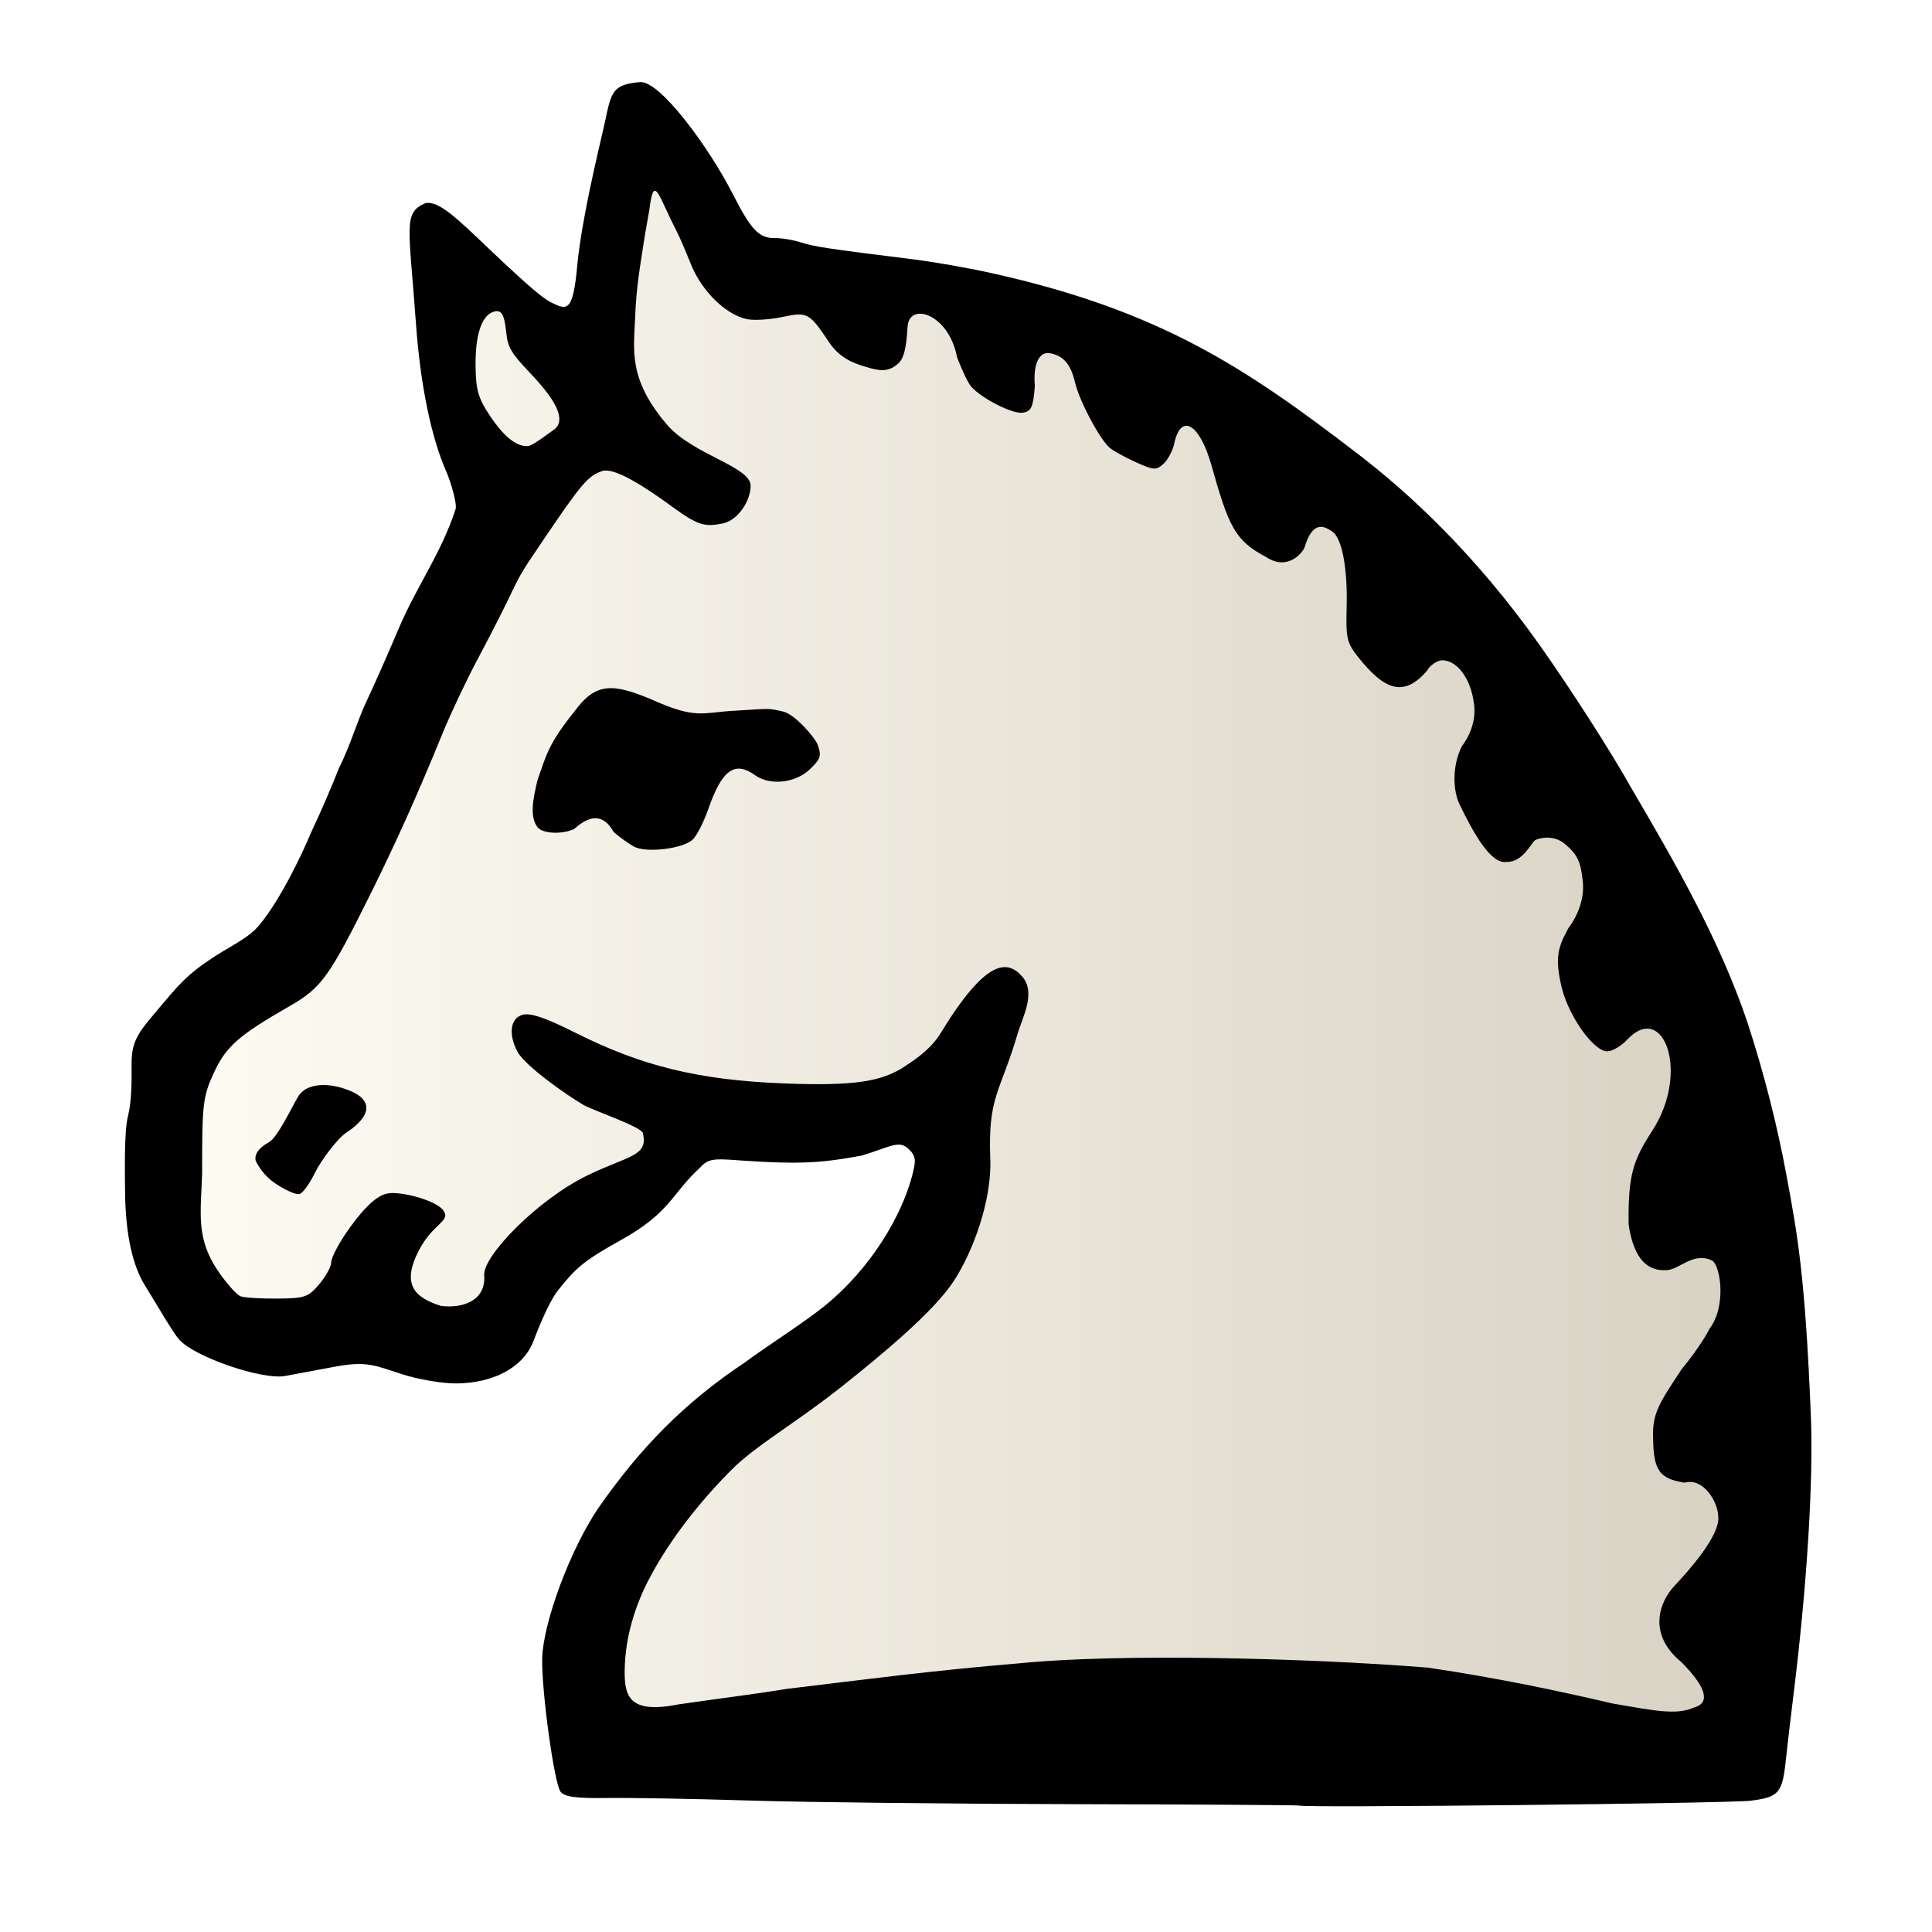
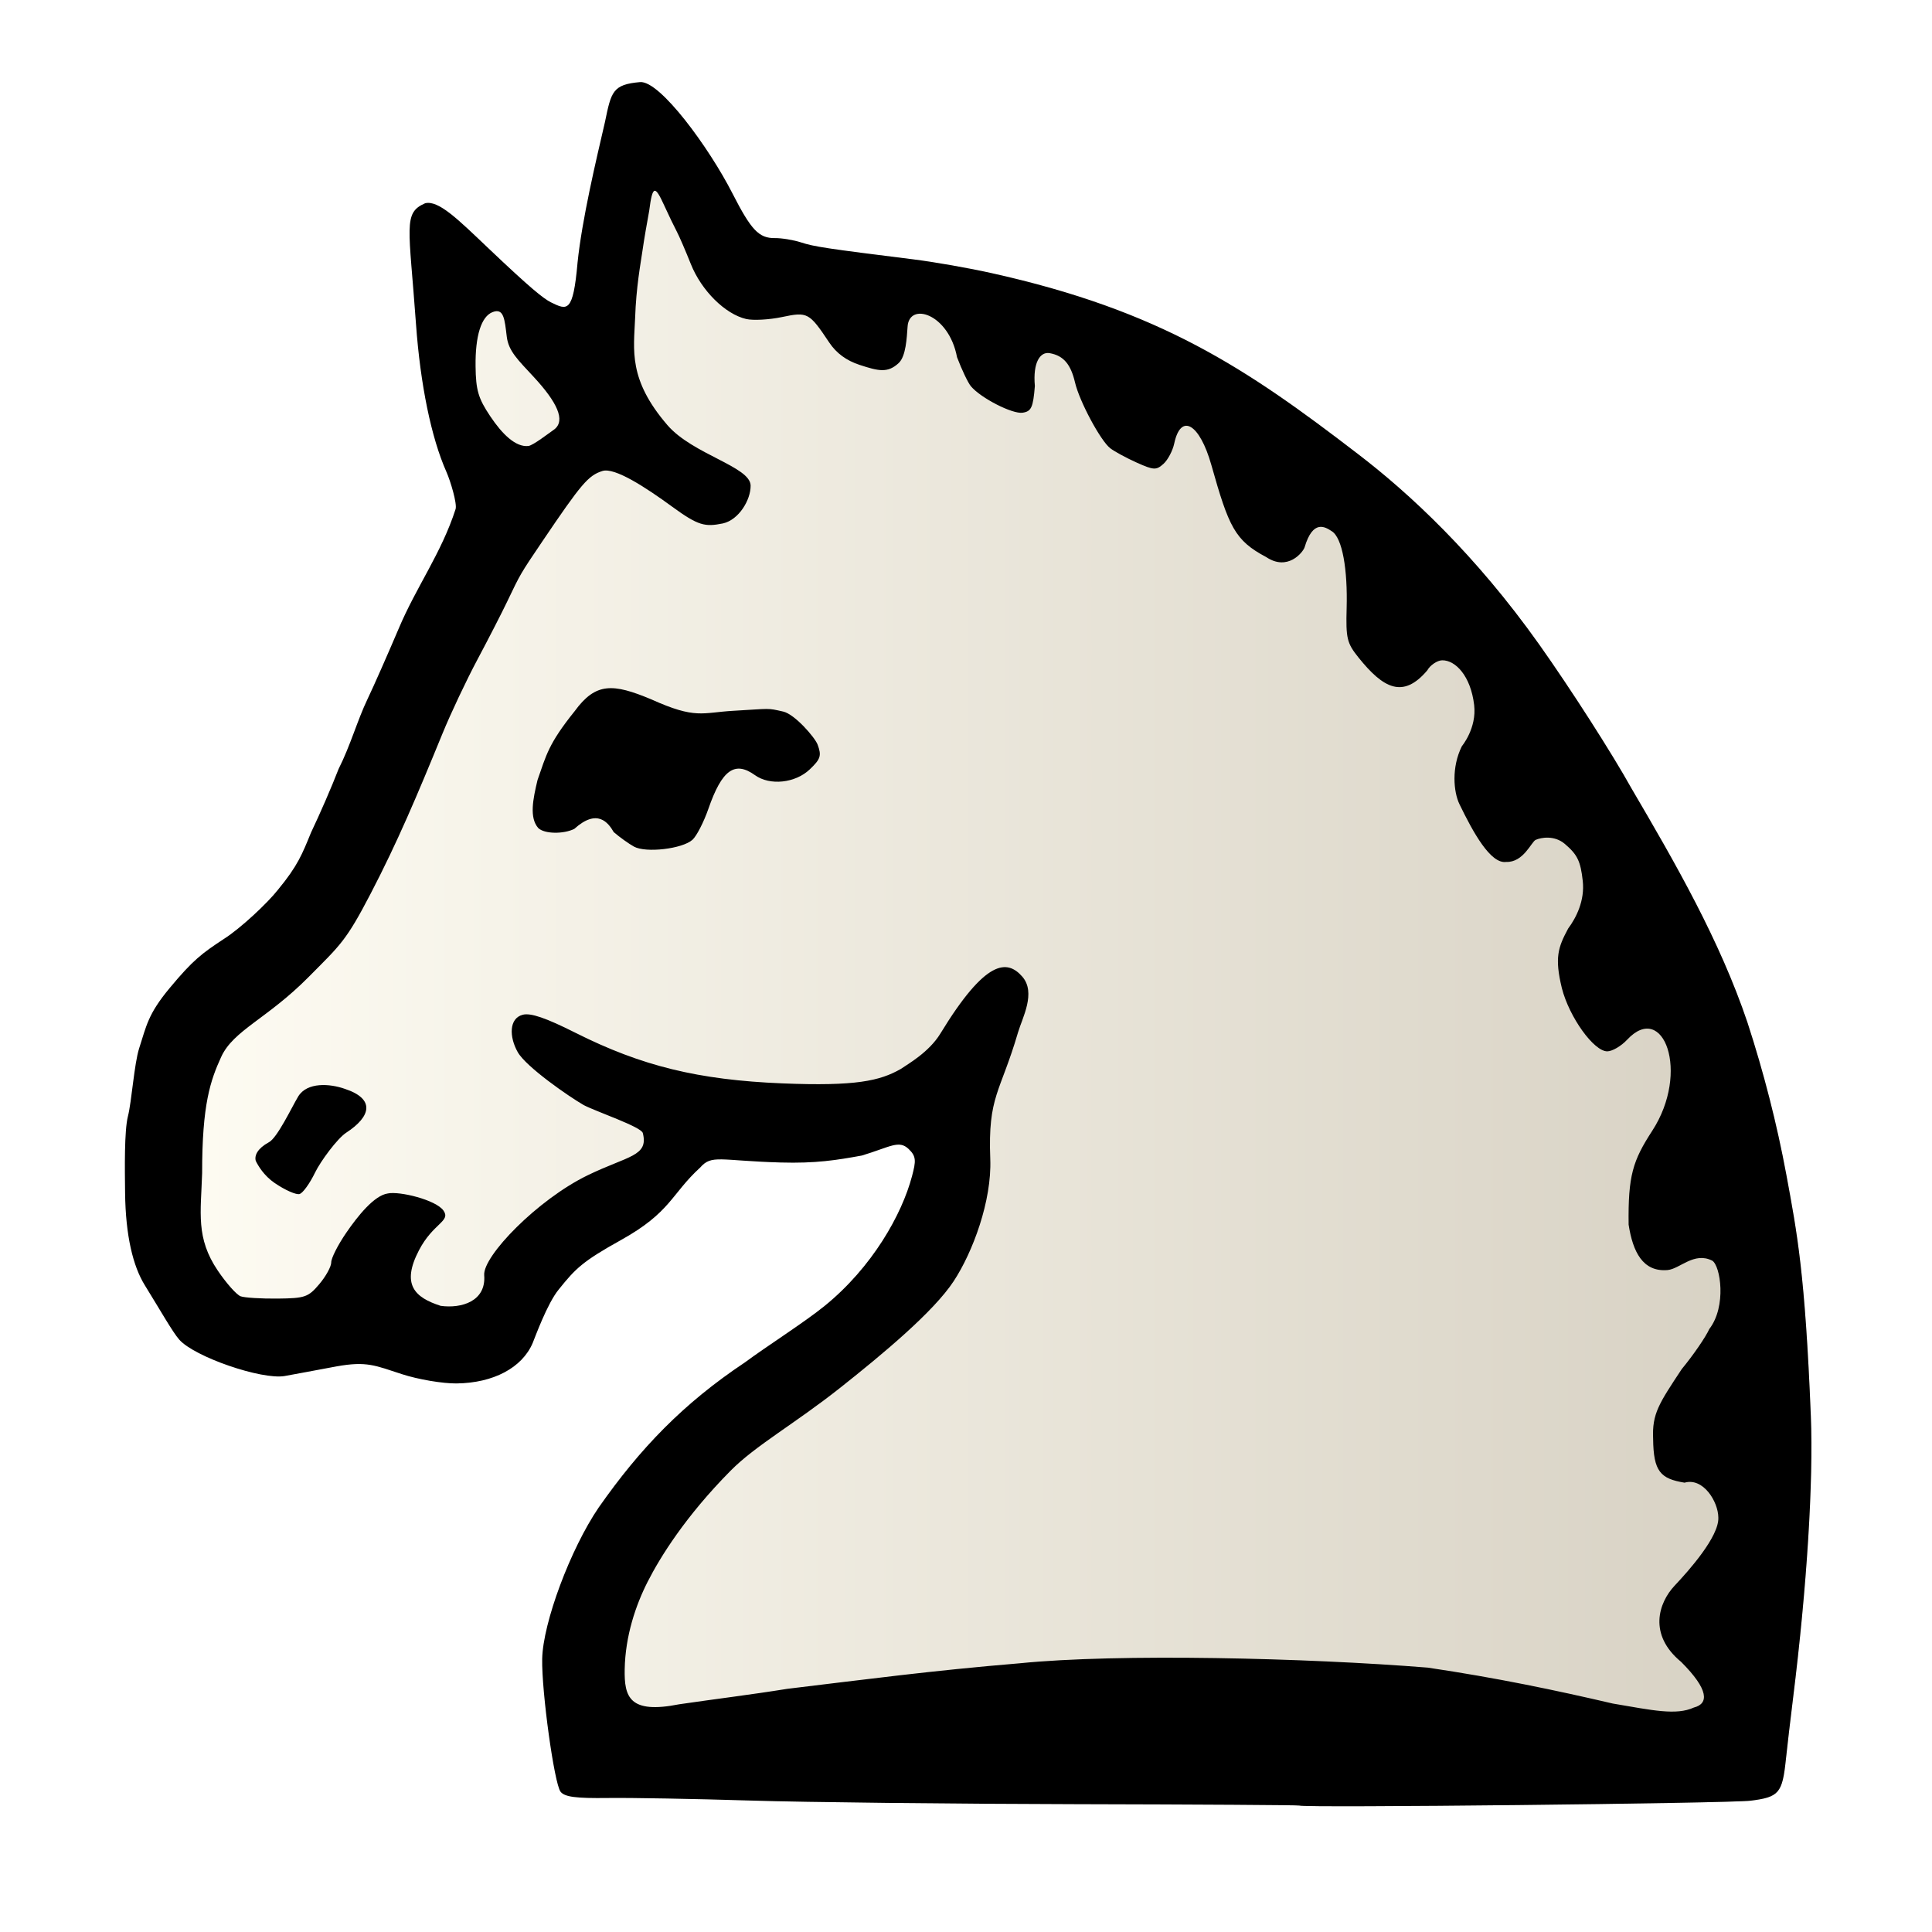
<svg xmlns="http://www.w3.org/2000/svg" xmlns:xlink="http://www.w3.org/1999/xlink" version="1.0" width="300pt" height="300pt" viewBox="0 0 300 300" preserveAspectRatio="xMidYMid meet" id="svg2">
  <defs id="defs12">
    <linearGradient id="linearGradient822">
      <stop style="stop-color:#fffdf4;stop-opacity:1" offset="0" id="stop818" />
      <stop style="stop-color:#d6d0c2;stop-opacity:1" offset="1" id="stop820" />
    </linearGradient>
    <linearGradient xlink:href="#linearGradient822" id="linearGradient824" x1="19.389" y1="146.61" x2="281.273" y2="146.61" gradientUnits="userSpaceOnUse" />
  </defs>
-   <path style="display:inline;fill:url(#linearGradient824);fill-opacity:1;stroke-width:0.719" d="m 201.782,280.366 c -0.088,-0.079 -15.753,-0.176 -34.812,-0.217 -19.058,-0.04 -41.712,-0.292 -50.342,-0.559 -8.629,-0.268 -18.632,-0.448 -22.228,-0.401 -5.01,0.066 -6.73,-0.163 -7.359,-0.979 -0.975,-1.266 -2.953,-15.577 -2.849,-20.623 0.115,-5.618 4.391,-17.074 8.77,-23.496 6.483,-9.261 13.183,-16.186 22.711,-22.538 3.315,-2.462 9.231,-6.217 12.363,-8.758 7.407,-6.011 12.008,-14.201 13.584,-20.164 0.615,-2.325 0.687,-3.065 -0.524,-4.216 -1.522,-1.447 -2.821,-0.333 -7.262,1.013 -3.896,0.709 -7.104,1.243 -12.662,1.081 -9.448,-0.275 -10.649,-1.272 -12.451,0.787 -4.509,4.116 -4.541,6.945 -12.299,11.256 -5.961,3.313 -7.053,4.426 -9.647,7.658 -1.808,2.182 -3.745,7.587 -4.064,8.335 -1.638,3.845 -6.115,6.213 -11.829,6.274 -2.143,0.023 -5.941,-0.621 -8.44,-1.432 -4.175,-1.355 -5.493,-2.065 -10.21,-1.21 -2.823,0.512 -6.741,1.277 -8.053,1.495 -3.565,0.594 -13.956,-2.957 -16.346,-5.656 -1.021,-1.153 -3.016,-4.684 -5.358,-8.465 -1.811,-2.924 -2.973,-7.641 -3.052,-14.323 -0.045,-3.73 -0.132,-9.644 0.444,-11.901 0.575,-2.253 0.593,-5.484 0.564,-7.996 -0.049,-4.094 1.372,-5.305 4.719,-9.331 3.67,-4.413 5.012,-5.391 8.434,-7.645 2.61,-1.654 5.22,-2.84 6.805,-4.861 3.124,-3.783 6.54,-10.884 7.908,-14.218 1.392,-2.922 3.202,-7.079 4.277,-9.865 1.865,-3.704 2.905,-7.539 4.491,-10.849 0.985,-2.047 3.231,-7.167 4.817,-10.89 2.767,-6.583 6.637,-11.725 8.862,-18.617 0.255,-0.861 -0.776,-4.325 -1.43,-5.799 C 66.97,67.979 65.27,59.713 64.598,50.337 63.505,35.09 62.562,33.07 66.011,31.564 c 2.091,-0.521 5.134,2.527 9.798,6.958 6.661,6.33 8.535,7.798 9.724,8.418 2.553,1.248 3.461,1.705 4.15,-6.164 0.689,-6.705 2.875,-15.862 4.26,-21.845 0.971,-4.686 1.173,-5.81 5.443,-6.181 3.081,-0.267 10.714,10.159 14.353,17.293 2.895,5.675 4.107,6.955 6.561,6.929 1.081,-0.012 2.922,0.291 4.09,0.672 2.021,0.66 3.878,0.94 17.466,2.635 3.215,0.401 8.642,1.355 12.062,2.12 26.296,5.833 39.594,14.772 56.885,28.055 8.039,6.135 18.307,15.666 28.215,29.639 4.861,6.856 11.305,16.907 14.32,22.336 6.865,11.698 13.699,23.577 18.003,36.334 2.535,7.779 4.576,15.751 6.05,23.696 1.679,9.075 2.906,15.394 3.794,37.405 0.413,10.237 -0.615,26.575 -2.756,43.795 -0.413,3.32 -0.918,7.635 -1.123,9.587 -0.545,5.194 -1.074,5.81 -5.455,6.362 -3.348,0.422 -69.643,1.139 -70.067,0.759 z" id="path816" />
-   <path id="path817" d="m 201.782,280.366 c -0.088,-0.079 -15.753,-0.176 -34.812,-0.217 -19.058,-0.04 -41.712,-0.292 -50.342,-0.559 -8.629,-0.268 -18.632,-0.448 -22.228,-0.401 -5.01,0.066 -6.73,-0.163 -7.359,-0.979 -0.975,-1.266 -2.953,-15.577 -2.849,-20.623 0.115,-5.618 4.391,-17.074 8.77,-23.496 6.483,-9.261 13.183,-16.186 22.711,-22.538 3.315,-2.462 9.231,-6.217 12.363,-8.758 7.407,-6.011 12.008,-14.201 13.584,-20.164 0.615,-2.325 0.687,-3.065 -0.524,-4.216 -1.522,-1.447 -2.821,-0.333 -7.262,1.013 -3.896,0.709 -7.104,1.243 -12.662,1.081 -9.448,-0.275 -10.649,-1.272 -12.451,0.787 -4.509,4.116 -4.541,6.945 -12.299,11.256 -5.961,3.313 -7.053,4.426 -9.647,7.658 -1.808,2.182 -3.745,7.587 -4.064,8.335 -1.638,3.845 -6.115,6.213 -11.829,6.274 -2.143,0.023 -5.941,-0.621 -8.44,-1.432 -4.175,-1.355 -5.493,-2.065 -10.21,-1.21 -2.823,0.512 -6.741,1.277 -8.053,1.495 -3.565,0.594 -13.956,-2.957 -16.346,-5.656 -1.021,-1.153 -3.016,-4.684 -5.358,-8.465 -1.811,-2.924 -2.973,-7.641 -3.052,-14.323 -0.045,-3.73 -0.132,-9.644 0.444,-11.901 0.575,-2.253 0.593,-5.484 0.564,-7.996 -0.049,-4.094 1.372,-5.305 4.719,-9.331 3.67,-4.413 5.012,-5.391 8.434,-7.645 2.61,-1.654 5.22,-2.84 6.805,-4.861 3.124,-3.783 6.54,-10.884 7.908,-14.218 1.392,-2.922 3.202,-7.079 4.277,-9.865 1.865,-3.704 2.905,-7.539 4.491,-10.849 0.985,-2.047 3.231,-7.167 4.817,-10.89 2.767,-6.583 6.637,-11.725 8.862,-18.617 0.255,-0.861 -0.776,-4.325 -1.43,-5.799 C 66.97,67.979 65.27,59.713 64.598,50.337 63.505,35.09 62.562,33.07 66.011,31.564 c 2.091,-0.521 5.134,2.527 9.798,6.958 6.661,6.33 8.535,7.798 9.724,8.418 2.553,1.248 3.461,1.705 4.15,-6.164 0.689,-6.705 2.875,-15.862 4.26,-21.845 0.971,-4.686 1.173,-5.81 5.443,-6.181 3.081,-0.267 10.714,10.159 14.353,17.293 2.895,5.675 4.107,6.955 6.561,6.929 1.081,-0.012 2.922,0.291 4.09,0.672 2.021,0.66 3.878,0.94 17.466,2.635 3.215,0.401 8.642,1.355 12.062,2.12 26.296,5.833 39.594,14.772 56.885,28.055 8.039,6.135 18.307,15.666 28.215,29.639 4.861,6.856 11.305,16.907 14.32,22.336 6.865,11.698 13.699,23.577 18.003,36.334 2.535,7.779 4.576,15.751 6.05,23.696 1.679,9.075 2.906,15.394 3.794,37.405 0.413,10.237 -0.615,26.575 -2.756,43.795 -0.413,3.32 -0.918,7.635 -1.123,9.587 -0.545,5.194 -1.074,5.81 -5.455,6.362 -3.348,0.422 -69.643,1.139 -70.067,0.759 z m 61.243,-15.222 c 2.322,-0.591 2.363,-2.747 -1.976,-7.083 -5.142,-4.232 -3.524,-9.18 -0.994,-11.862 2.092,-2.218 6.915,-7.595 6.767,-10.573 -0.022,-2.439 -2.34,-6.235 -5.246,-5.397 -3.736,-0.61 -4.827,-1.72 -4.879,-6.806 -0.173,-3.92 0.906,-5.475 4.438,-10.823 1.787,-2.165 3.715,-4.968 4.284,-6.229 2.724,-3.523 1.735,-9.833 0.455,-10.619 -2.821,-1.417 -5.004,1.27 -6.921,1.46 -3.865,0.337 -5.408,-2.842 -6.061,-7.049 -0.096,-7.609 0.643,-9.92 3.665,-14.573 5.919,-9.111 1.728,-20.178 -3.895,-14.144 -0.918,0.985 -2.302,1.798 -3.076,1.806 -2.084,0.022 -5.911,-5.298 -7.06,-9.809 -1.148,-4.737 -0.599,-6.326 0.973,-9.253 1.256,-1.692 2.609,-4.35 2.27,-7.407 -0.34,-3.069 -0.834,-4.086 -2.789,-5.746 -1.621,-1.376 -3.705,-0.991 -4.524,-0.62 -0.661,0.299 -1.898,3.524 -4.564,3.422 -2.422,0.37 -5.147,-4.584 -7.266,-8.962 -0.932,-1.925 -1.26,-5.741 0.374,-9.013 0,0 2.332,-2.782 1.906,-6.386 -0.534,-4.52 -2.9,-6.969 -4.96,-6.947 -0.779,0.008 -1.9,0.784 -2.315,1.56 -3.766,4.451 -6.827,2.811 -10.681,-1.988 -1.8,-2.242 -1.974,-2.964 -1.844,-7.676 0.163,-5.908 -0.64,-10.936 -2.325,-11.95 -0.981,-0.639 -2.898,-1.901 -4.208,2.52 -0.263,0.762 -2.608,3.742 -5.958,1.504 -4.882,-2.582 -5.806,-4.695 -8.521,-14.31 -1.802,-6.381 -4.73,-8.149 -5.76,-3.324 -0.241,1.128 -0.993,2.551 -1.672,3.162 -1.117,1.006 -1.511,0.987 -4.156,-0.198 -1.607,-0.72 -3.455,-1.722 -4.107,-2.227 -1.511,-1.17 -4.78,-7.272 -5.469,-10.21 -0.648,-2.76 -1.734,-4.169 -3.935,-4.556 -1.466,-0.257 -2.634,1.41 -2.302,5.106 -0.272,3.336 -0.549,3.939 -1.902,4.141 -1.587,0.237 -6.515,-2.286 -8.036,-4.115 -0.446,-0.536 -1.412,-2.564 -2.148,-4.506 -1.286,-6.809 -7.493,-8.659 -7.683,-4.674 -0.12,1.622 -0.241,4.524 -1.37,5.578 -1.714,1.602 -3.142,1.25 -6.074,0.292 -2.051,-0.67 -3.607,-1.815 -4.71,-3.465 -3.124,-4.676 -3.359,-4.803 -7.349,-3.963 -1.98,0.417 -4.482,0.553 -5.559,0.302 -3.271,-0.761 -6.951,-4.42 -8.595,-8.547 -0.838,-2.104 -1.827,-4.388 -2.196,-5.076 -0.369,-0.687 -1.233,-2.48 -1.919,-3.984 -1.44,-3.157 -1.828,-3.235 -2.343,0.799 -0.396,2.198 -0.742,4.105 -1.051,6.239 -0.286,1.975 -0.976,5.607 -1.137,10.41 -0.208,5.002 -1.097,9.539 5.011,16.632 3.928,4.561 12.89,6.446 12.925,9.393 0.026,2.218 -1.824,5.32 -4.297,5.876 -2.787,0.562 -3.815,0.374 -7.878,-2.592 -4.074,-2.975 -8.93,-6.158 -10.848,-5.546 -2.185,0.697 -3.239,1.932 -9.315,10.923 -3.435,5.083 -3.371,4.973 -5.482,9.391 -0.843,1.764 -2.923,5.816 -4.622,9.004 -1.699,3.187 -4.124,8.32 -5.387,11.406 -4.017,9.811 -7.149,16.793 -11.149,24.856 -6.439,12.979 -7.667,14.685 -12.611,17.516 -7.936,4.545 -9.911,6.293 -11.806,10.446 -1.659,3.636 -1.789,4.776 -1.775,15.487 -0.198,6.189 -1.002,10.058 2.435,15.138 1.331,1.967 2.926,3.759 3.544,3.982 0.618,0.223 3.202,0.383 5.741,0.356 4.26,-0.046 4.761,-0.22 6.479,-2.252 1.024,-1.211 1.856,-2.73 1.848,-3.374 -0.008,-0.645 1.034,-2.703 2.316,-4.574 1.768,-2.582 4.342,-5.82 6.465,-6.123 1.782,-0.388 7.475,0.983 8.65,2.66 1.175,1.677 -1.598,1.917 -3.812,6.168 -2.777,5.333 -0.645,7.33 3.378,8.623 3.225,0.44 7.077,-0.698 6.755,-4.759 -0.234,-2.957 8.289,-11.738 16.051,-15.509 6.287,-3.055 9.504,-2.937 8.579,-6.565 -0.246,-0.966 -7.169,-3.3 -9.172,-4.338 -2.308,-1.332 -8.947,-5.922 -10.251,-8.227 -1.334,-2.359 -1.375,-5.254 0.787,-5.806 1.231,-0.314 3.585,0.492 8.17,2.799 10.273,5.169 19.102,7.328 32.147,7.86 11.412,0.465 15.124,-0.39 18.368,-2.234 1.097,-0.757 4.384,-2.593 6.158,-5.504 7.056,-11.58 10.372,-11.515 12.708,-8.849 2.196,2.506 0.005,6.421 -0.654,8.673 -2.775,9.479 -4.689,9.822 -4.308,19.656 0.252,6.507 -2.725,14.474 -5.68,18.971 -3.124,4.755 -11.019,11.323 -17.606,16.539 -7.087,5.612 -13.149,8.962 -17.03,12.886 -7.042,7.118 -10.945,13.434 -12.882,17.242 -1.853,3.644 -3.472,8.4 -3.569,13.599 -0.08,4.303 0.721,6.974 8.471,5.433 5.531,-0.81 11.177,-1.495 16.771,-2.397 12.171,-1.461 22.311,-2.82 36.103,-3.969 15.355,-1.545 44.548,-0.835 63.353,0.675 10.705,1.586 19.875,3.511 28.733,5.578 6.208,1.056 9.843,1.868 12.588,0.62 z M 42.627,183.681 c -1.646,-1.132 -2.558,-2.681 -2.913,-3.423 -0.235,-0.843 0.284,-1.93 2.018,-2.878 1.318,-0.664 3.559,-5.431 4.575,-7.123 1.38,-2.256 4.924,-2.007 7.257,-1.173 4.667,1.539 4.112,4.248 0.196,6.8 -1.388,0.905 -3.986,4.438 -4.832,6.181 -0.844,1.74 -1.879,3.142 -2.378,3.334 -0.499,0.192 -2.277,-0.587 -3.924,-1.72 z m 55.818,-52.219 c -0.808,-0.445 -2.222,-1.458 -3.144,-2.251 -0.84,-1.45 -2.532,-3.753 -6.13,-0.498 -1.672,0.819 -4.606,0.802 -5.587,-0.131 -1.411,-1.604 -0.84,-4.448 -0.113,-7.475 1.359,-3.849 1.665,-5.581 5.767,-10.682 3.269,-4.478 5.935,-4.325 11.904,-1.824 6.938,3.129 7.854,2.046 12.737,1.771 5.896,-0.333 5.159,-0.463 7.73,0.119 1.817,0.411 4.944,4.04 5.349,5.131 0.638,1.715 0.473,2.235 -1.222,3.85 -2.244,2.138 -6.191,2.554 -8.5,0.896 -3.151,-2.263 -5.132,-0.834 -7.237,5.222 -0.72,2.07 -1.832,4.234 -2.472,4.81 -1.571,1.414 -7.24,2.077 -9.082,1.062 z M 86.097,66.657 c 1.729,-1.375 0.447,-4.168 -3.223,-8.13 -2.476,-2.673 -3.911,-4.011 -4.184,-6.256 -0.331,-2.714 -0.45,-4.483 -2.2,-3.808 -1.759,0.678 -2.701,3.672 -2.644,8.407 0.044,3.712 0.417,4.982 2.28,7.766 1.862,2.783 3.944,4.824 5.913,4.618 0.728,-0.081 3.175,-1.982 4.059,-2.598 z" style="display:inline;fill:#000000;fill-opacity:1;stroke-width:0.719" />
+   <path id="path817" d="m 201.782,280.366 c -0.088,-0.079 -15.753,-0.176 -34.812,-0.217 -19.058,-0.04 -41.712,-0.292 -50.342,-0.559 -8.629,-0.268 -18.632,-0.448 -22.228,-0.401 -5.01,0.066 -6.73,-0.163 -7.359,-0.979 -0.975,-1.266 -2.953,-15.577 -2.849,-20.623 0.115,-5.618 4.391,-17.074 8.77,-23.496 6.483,-9.261 13.183,-16.186 22.711,-22.538 3.315,-2.462 9.231,-6.217 12.363,-8.758 7.407,-6.011 12.008,-14.201 13.584,-20.164 0.615,-2.325 0.687,-3.065 -0.524,-4.216 -1.522,-1.447 -2.821,-0.333 -7.262,1.013 -3.896,0.709 -7.104,1.243 -12.662,1.081 -9.448,-0.275 -10.649,-1.272 -12.451,0.787 -4.509,4.116 -4.541,6.945 -12.299,11.256 -5.961,3.313 -7.053,4.426 -9.647,7.658 -1.808,2.182 -3.745,7.587 -4.064,8.335 -1.638,3.845 -6.115,6.213 -11.829,6.274 -2.143,0.023 -5.941,-0.621 -8.44,-1.432 -4.175,-1.355 -5.493,-2.065 -10.21,-1.21 -2.823,0.512 -6.741,1.277 -8.053,1.495 -3.565,0.594 -13.956,-2.957 -16.346,-5.656 -1.021,-1.153 -3.016,-4.684 -5.358,-8.465 -1.811,-2.924 -2.973,-7.641 -3.052,-14.323 -0.045,-3.73 -0.132,-9.644 0.444,-11.901 0.575,-2.253 0.972,-8.161 1.743,-10.551 1.131,-3.504 1.372,-5.305 4.719,-9.331 3.67,-4.413 5.012,-5.391 8.434,-7.645 2.61,-1.654 6.792,-5.592 8.378,-7.613 3.124,-3.783 3.788,-5.576 5.156,-8.91 1.392,-2.922 3.202,-7.079 4.277,-9.865 1.865,-3.704 2.905,-7.539 4.491,-10.849 0.985,-2.047 3.231,-7.167 4.817,-10.89 2.767,-6.583 6.637,-11.725 8.862,-18.617 0.255,-0.861 -0.776,-4.325 -1.43,-5.799 C 66.97,67.979 65.27,59.713 64.598,50.337 63.505,35.09 62.562,33.07 66.011,31.564 c 2.091,-0.521 5.134,2.527 9.798,6.958 6.661,6.33 8.535,7.798 9.724,8.418 2.553,1.248 3.461,1.705 4.15,-6.164 0.689,-6.705 2.875,-15.862 4.26,-21.845 0.971,-4.686 1.173,-5.81 5.443,-6.181 3.081,-0.267 10.714,10.159 14.353,17.293 2.895,5.675 4.107,6.955 6.561,6.929 1.081,-0.012 2.922,0.291 4.09,0.672 2.021,0.66 3.878,0.94 17.466,2.635 3.215,0.401 8.642,1.355 12.062,2.12 26.296,5.833 39.594,14.772 56.885,28.055 8.039,6.135 18.307,15.666 28.215,29.639 4.861,6.856 11.305,16.907 14.32,22.336 6.865,11.698 13.699,23.577 18.003,36.334 2.535,7.779 4.576,15.751 6.05,23.696 1.679,9.075 2.906,15.394 3.794,37.405 0.413,10.237 -0.615,26.575 -2.756,43.795 -0.413,3.32 -0.918,7.635 -1.123,9.587 -0.545,5.194 -1.074,5.81 -5.455,6.362 -3.348,0.422 -69.643,1.139 -70.067,0.759 z" style="display:inline;fill:url(#linearGradient824);fill-opacity:1;stroke-width:0.719" />
+   <path style="display:inline;fill:#000000;fill-opacity:1;stroke-width:0.719" d="m 201.782,280.366 c -0.088,-0.079 -15.753,-0.176 -34.812,-0.217 -19.058,-0.04 -41.712,-0.292 -50.342,-0.559 -8.629,-0.268 -18.632,-0.448 -22.228,-0.401 -5.01,0.066 -6.73,-0.163 -7.359,-0.979 -0.975,-1.266 -2.953,-15.577 -2.849,-20.623 0.115,-5.618 4.391,-17.074 8.77,-23.496 6.483,-9.261 13.183,-16.186 22.711,-22.538 3.315,-2.462 9.231,-6.217 12.363,-8.758 7.407,-6.011 12.008,-14.201 13.584,-20.164 0.615,-2.325 0.687,-3.065 -0.524,-4.216 -1.522,-1.447 -2.821,-0.333 -7.262,1.013 -3.896,0.709 -7.104,1.243 -12.662,1.081 -9.448,-0.275 -10.649,-1.272 -12.451,0.787 -4.509,4.116 -4.541,6.945 -12.299,11.256 -5.961,3.313 -7.053,4.426 -9.647,7.658 -1.808,2.182 -3.745,7.587 -4.064,8.335 -1.638,3.845 -6.115,6.213 -11.829,6.274 -2.143,0.023 -5.941,-0.621 -8.44,-1.432 -4.175,-1.355 -5.493,-2.065 -10.21,-1.21 -2.823,0.512 -6.741,1.277 -8.053,1.495 -3.565,0.594 -13.956,-2.957 -16.346,-5.656 -1.021,-1.153 -3.016,-4.684 -5.358,-8.465 -1.811,-2.924 -2.973,-7.641 -3.052,-14.323 -0.045,-3.73 -0.132,-9.644 0.444,-11.901 0.575,-2.253 0.972,-8.161 1.743,-10.551 1.131,-3.504 1.372,-5.305 4.719,-9.331 3.67,-4.413 5.012,-5.391 8.434,-7.645 2.61,-1.654 6.792,-5.592 8.378,-7.613 3.124,-3.783 3.788,-5.576 5.156,-8.91 1.392,-2.922 3.202,-7.079 4.277,-9.865 1.865,-3.704 2.905,-7.539 4.491,-10.849 0.985,-2.047 3.231,-7.167 4.817,-10.89 2.767,-6.583 6.637,-11.725 8.862,-18.617 0.255,-0.861 -0.776,-4.325 -1.43,-5.799 C 66.97,67.979 65.27,59.713 64.598,50.337 63.505,35.09 62.562,33.07 66.011,31.564 c 2.091,-0.521 5.134,2.527 9.798,6.958 6.661,6.33 8.535,7.798 9.724,8.418 2.553,1.248 3.461,1.705 4.15,-6.164 0.689,-6.705 2.875,-15.862 4.26,-21.845 0.971,-4.686 1.173,-5.81 5.443,-6.181 3.081,-0.267 10.714,10.159 14.353,17.293 2.895,5.675 4.107,6.955 6.561,6.929 1.081,-0.012 2.922,0.291 4.09,0.672 2.021,0.66 3.878,0.94 17.466,2.635 3.215,0.401 8.642,1.355 12.062,2.12 26.296,5.833 39.594,14.772 56.885,28.055 8.039,6.135 18.307,15.666 28.215,29.639 4.861,6.856 11.305,16.907 14.32,22.336 6.865,11.698 13.699,23.577 18.003,36.334 2.535,7.779 4.576,15.751 6.05,23.696 1.679,9.075 2.906,15.394 3.794,37.405 0.413,10.237 -0.615,26.575 -2.756,43.795 -0.413,3.32 -0.918,7.635 -1.123,9.587 -0.545,5.194 -1.074,5.81 -5.455,6.362 -3.348,0.422 -69.643,1.139 -70.067,0.759 z m 61.243,-15.222 c 2.322,-0.591 2.363,-2.747 -1.976,-7.083 -5.142,-4.232 -3.524,-9.18 -0.994,-11.862 2.092,-2.218 6.915,-7.595 6.767,-10.573 -0.022,-2.439 -2.34,-6.235 -5.246,-5.397 -3.736,-0.61 -4.827,-1.72 -4.879,-6.806 -0.173,-3.92 0.906,-5.475 4.438,-10.823 1.787,-2.165 3.715,-4.968 4.284,-6.229 2.724,-3.523 1.735,-9.833 0.455,-10.619 -2.821,-1.417 -5.004,1.27 -6.921,1.46 -3.865,0.337 -5.408,-2.842 -6.061,-7.049 -0.096,-7.609 0.643,-9.92 3.665,-14.573 5.919,-9.111 1.728,-20.178 -3.895,-14.144 -0.918,0.985 -2.302,1.798 -3.076,1.806 -2.084,0.022 -5.911,-5.298 -7.06,-9.809 -1.148,-4.737 -0.599,-6.326 0.973,-9.253 1.256,-1.692 2.609,-4.35 2.27,-7.407 -0.34,-3.069 -0.834,-4.086 -2.789,-5.746 -1.621,-1.376 -3.705,-0.991 -4.524,-0.62 -0.661,0.299 -1.898,3.524 -4.564,3.422 -2.422,0.37 -5.147,-4.584 -7.266,-8.962 -0.932,-1.925 -1.26,-5.741 0.374,-9.013 0,0 2.332,-2.782 1.906,-6.386 -0.534,-4.52 -2.9,-6.969 -4.96,-6.947 -0.779,0.008 -1.9,0.784 -2.315,1.56 -3.766,4.451 -6.827,2.811 -10.681,-1.988 -1.8,-2.242 -1.974,-2.964 -1.844,-7.676 0.163,-5.908 -0.64,-10.936 -2.325,-11.95 -0.981,-0.639 -2.898,-1.901 -4.208,2.52 -0.263,0.762 -2.608,3.742 -5.958,1.504 -4.882,-2.582 -5.806,-4.695 -8.521,-14.31 -1.802,-6.381 -4.73,-8.149 -5.76,-3.324 -0.241,1.128 -0.993,2.551 -1.672,3.162 -1.117,1.006 -1.511,0.987 -4.156,-0.198 -1.607,-0.72 -3.455,-1.722 -4.107,-2.227 -1.511,-1.17 -4.78,-7.272 -5.469,-10.21 -0.648,-2.76 -1.734,-4.169 -3.935,-4.556 -1.466,-0.257 -2.634,1.41 -2.302,5.106 -0.272,3.336 -0.549,3.939 -1.902,4.141 -1.587,0.237 -6.515,-2.286 -8.036,-4.115 -0.446,-0.536 -1.412,-2.564 -2.148,-4.506 -1.286,-6.809 -7.493,-8.659 -7.683,-4.674 -0.12,1.622 -0.241,4.524 -1.37,5.578 -1.714,1.602 -3.142,1.25 -6.074,0.292 -2.051,-0.67 -3.607,-1.815 -4.71,-3.465 -3.124,-4.676 -3.359,-4.803 -7.349,-3.963 -1.98,0.417 -4.482,0.553 -5.559,0.302 -3.271,-0.761 -6.951,-4.42 -8.595,-8.547 -0.838,-2.104 -1.827,-4.388 -2.196,-5.076 -0.369,-0.687 -1.233,-2.48 -1.919,-3.984 -1.44,-3.157 -1.828,-3.235 -2.343,0.799 -0.396,2.198 -0.742,4.105 -1.051,6.239 -0.286,1.975 -0.976,5.607 -1.137,10.41 -0.208,5.002 -1.097,9.539 5.011,16.632 3.928,4.561 12.89,6.446 12.925,9.393 0.026,2.218 -1.824,5.32 -4.297,5.876 -2.787,0.562 -3.815,0.374 -7.878,-2.592 -4.074,-2.975 -8.93,-6.158 -10.848,-5.546 -2.185,0.697 -3.239,1.932 -9.315,10.923 -3.435,5.083 -3.371,4.973 -5.482,9.391 -0.843,1.764 -2.923,5.816 -4.622,9.004 -1.699,3.187 -4.124,8.32 -5.387,11.406 -4.017,9.811 -6.999,16.869 -11.149,24.856 -3.883,7.475 -4.718,8 -9.662,12.995 -6.434,6.499 -11.68,8.259 -13.575,12.412 -1.659,3.636 -2.969,7.331 -2.955,18.043 -0.198,6.189 -1.002,10.058 2.435,15.138 1.331,1.967 2.926,3.759 3.544,3.982 0.618,0.223 3.202,0.383 5.741,0.356 4.26,-0.046 4.761,-0.22 6.479,-2.252 1.024,-1.211 1.856,-2.73 1.848,-3.374 -0.008,-0.645 1.034,-2.703 2.316,-4.574 1.768,-2.582 4.342,-5.82 6.465,-6.123 1.782,-0.388 7.475,0.983 8.65,2.66 1.175,1.677 -1.598,1.917 -3.812,6.168 -2.777,5.333 -0.645,7.33 3.378,8.623 3.225,0.44 7.077,-0.698 6.755,-4.759 -0.234,-2.957 8.289,-11.738 16.051,-15.509 6.287,-3.055 9.504,-2.937 8.579,-6.565 -0.246,-0.966 -7.169,-3.3 -9.172,-4.338 -2.308,-1.332 -8.947,-5.922 -10.251,-8.227 -1.334,-2.359 -1.375,-5.254 0.787,-5.806 1.231,-0.314 3.585,0.492 8.17,2.799 10.273,5.169 19.102,7.328 32.147,7.86 11.412,0.465 15.124,-0.39 18.368,-2.234 1.097,-0.757 4.384,-2.593 6.158,-5.504 7.056,-11.58 10.372,-11.515 12.708,-8.849 2.196,2.506 0.005,6.421 -0.654,8.673 -2.775,9.479 -4.689,9.822 -4.308,19.656 0.252,6.507 -2.725,14.474 -5.68,18.971 -3.124,4.755 -11.019,11.323 -17.606,16.539 -7.087,5.612 -13.149,8.962 -17.03,12.886 -7.042,7.118 -10.945,13.434 -12.882,17.242 -1.853,3.644 -3.472,8.4 -3.569,13.599 -0.08,4.303 0.721,6.974 8.471,5.433 5.531,-0.81 11.177,-1.495 16.771,-2.397 12.171,-1.461 22.311,-2.82 36.103,-3.969 15.355,-1.545 44.548,-0.835 63.353,0.675 10.705,1.586 19.875,3.511 28.733,5.578 6.208,1.056 9.843,1.868 12.588,0.62 z M 42.627,183.681 c -1.646,-1.132 -2.558,-2.681 -2.913,-3.423 -0.235,-0.843 0.284,-1.93 2.018,-2.878 1.318,-0.664 3.559,-5.431 4.575,-7.123 1.38,-2.256 4.924,-2.007 7.257,-1.173 4.667,1.539 4.112,4.248 0.196,6.8 -1.388,0.905 -3.986,4.438 -4.832,6.181 -0.844,1.74 -1.879,3.142 -2.378,3.334 -0.499,0.192 -2.277,-0.587 -3.924,-1.72 z m 55.818,-52.219 c -0.808,-0.445 -2.222,-1.458 -3.144,-2.251 -0.84,-1.45 -2.532,-3.753 -6.13,-0.498 -1.672,0.819 -4.606,0.802 -5.587,-0.131 -1.411,-1.604 -0.84,-4.448 -0.113,-7.475 1.359,-3.849 1.665,-5.581 5.767,-10.682 3.269,-4.478 5.935,-4.325 11.904,-1.824 6.938,3.129 7.854,2.046 12.737,1.771 5.896,-0.333 5.159,-0.463 7.73,0.119 1.817,0.411 4.944,4.04 5.349,5.131 0.638,1.715 0.473,2.235 -1.222,3.85 -2.244,2.138 -6.191,2.554 -8.5,0.896 -3.151,-2.263 -5.132,-0.834 -7.237,5.222 -0.72,2.07 -1.832,4.234 -2.472,4.81 -1.571,1.414 -7.24,2.077 -9.082,1.062 z M 86.097,66.657 c 1.729,-1.375 0.447,-4.168 -3.223,-8.13 -2.476,-2.673 -3.911,-4.011 -4.184,-6.256 -0.331,-2.714 -0.45,-4.483 -2.2,-3.808 -1.759,0.678 -2.701,3.672 -2.644,8.407 0.044,3.712 0.417,4.982 2.28,7.766 1.862,2.783 3.944,4.824 5.913,4.618 0.728,-0.081 3.175,-1.982 4.059,-2.598 z" id="path816" />
</svg>
